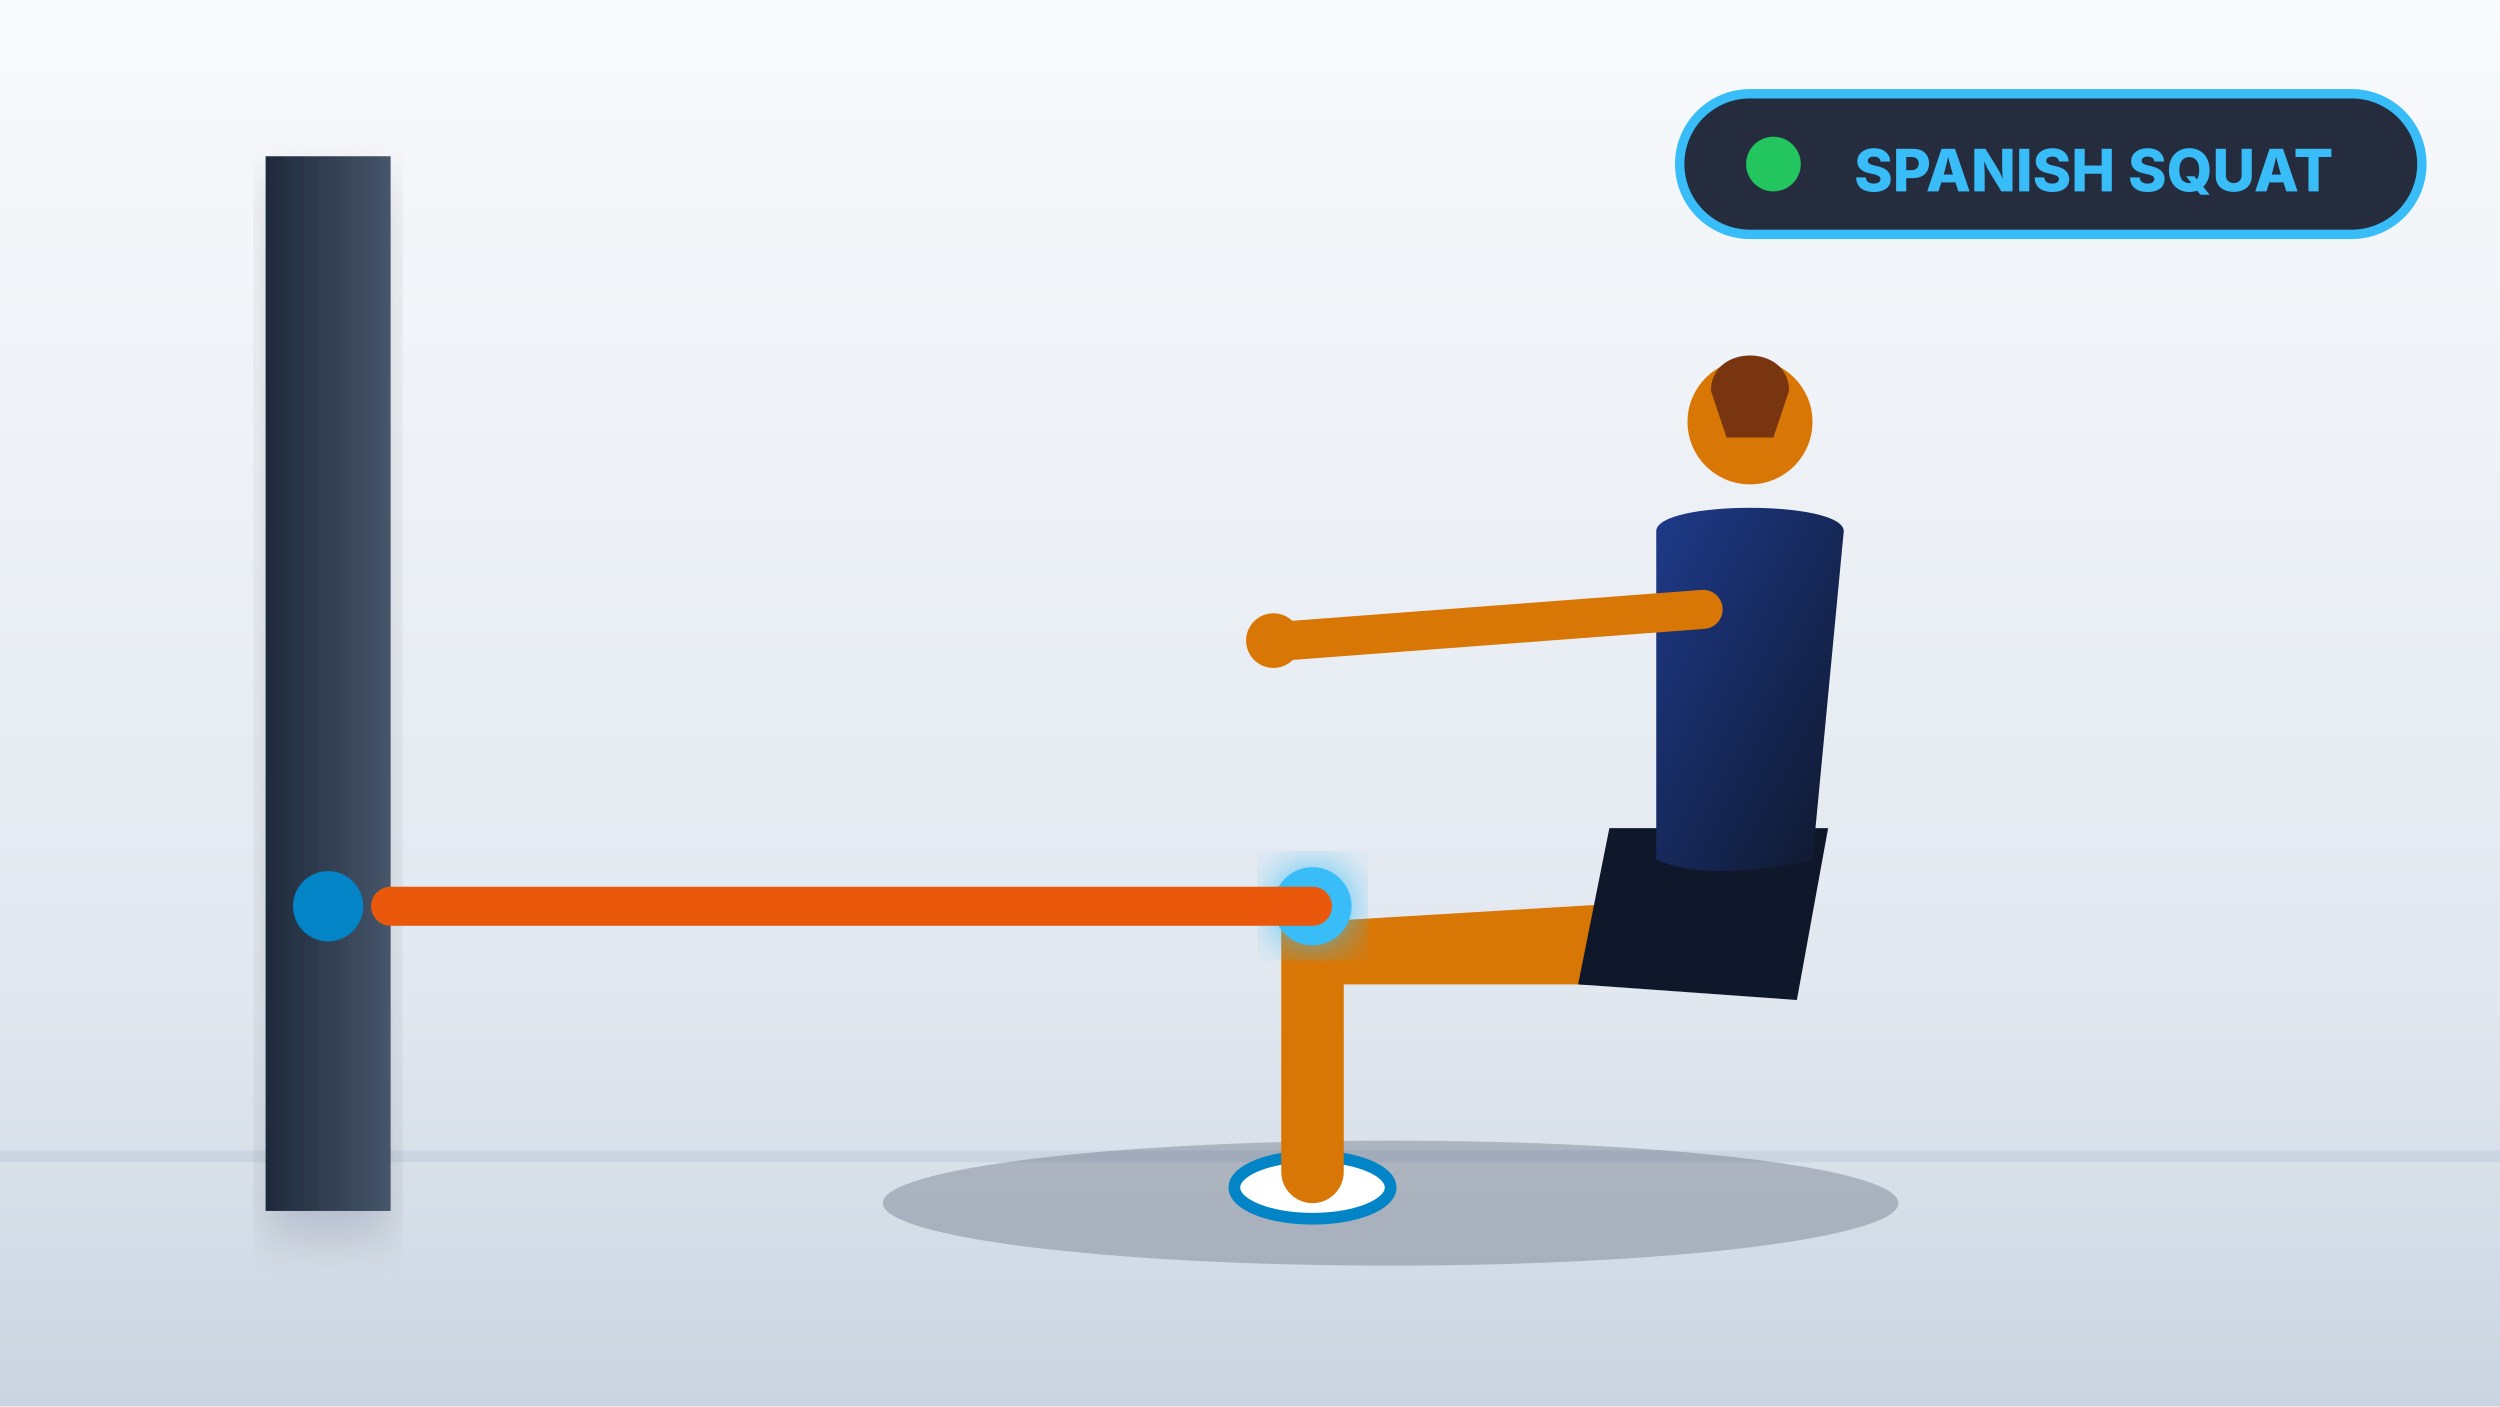
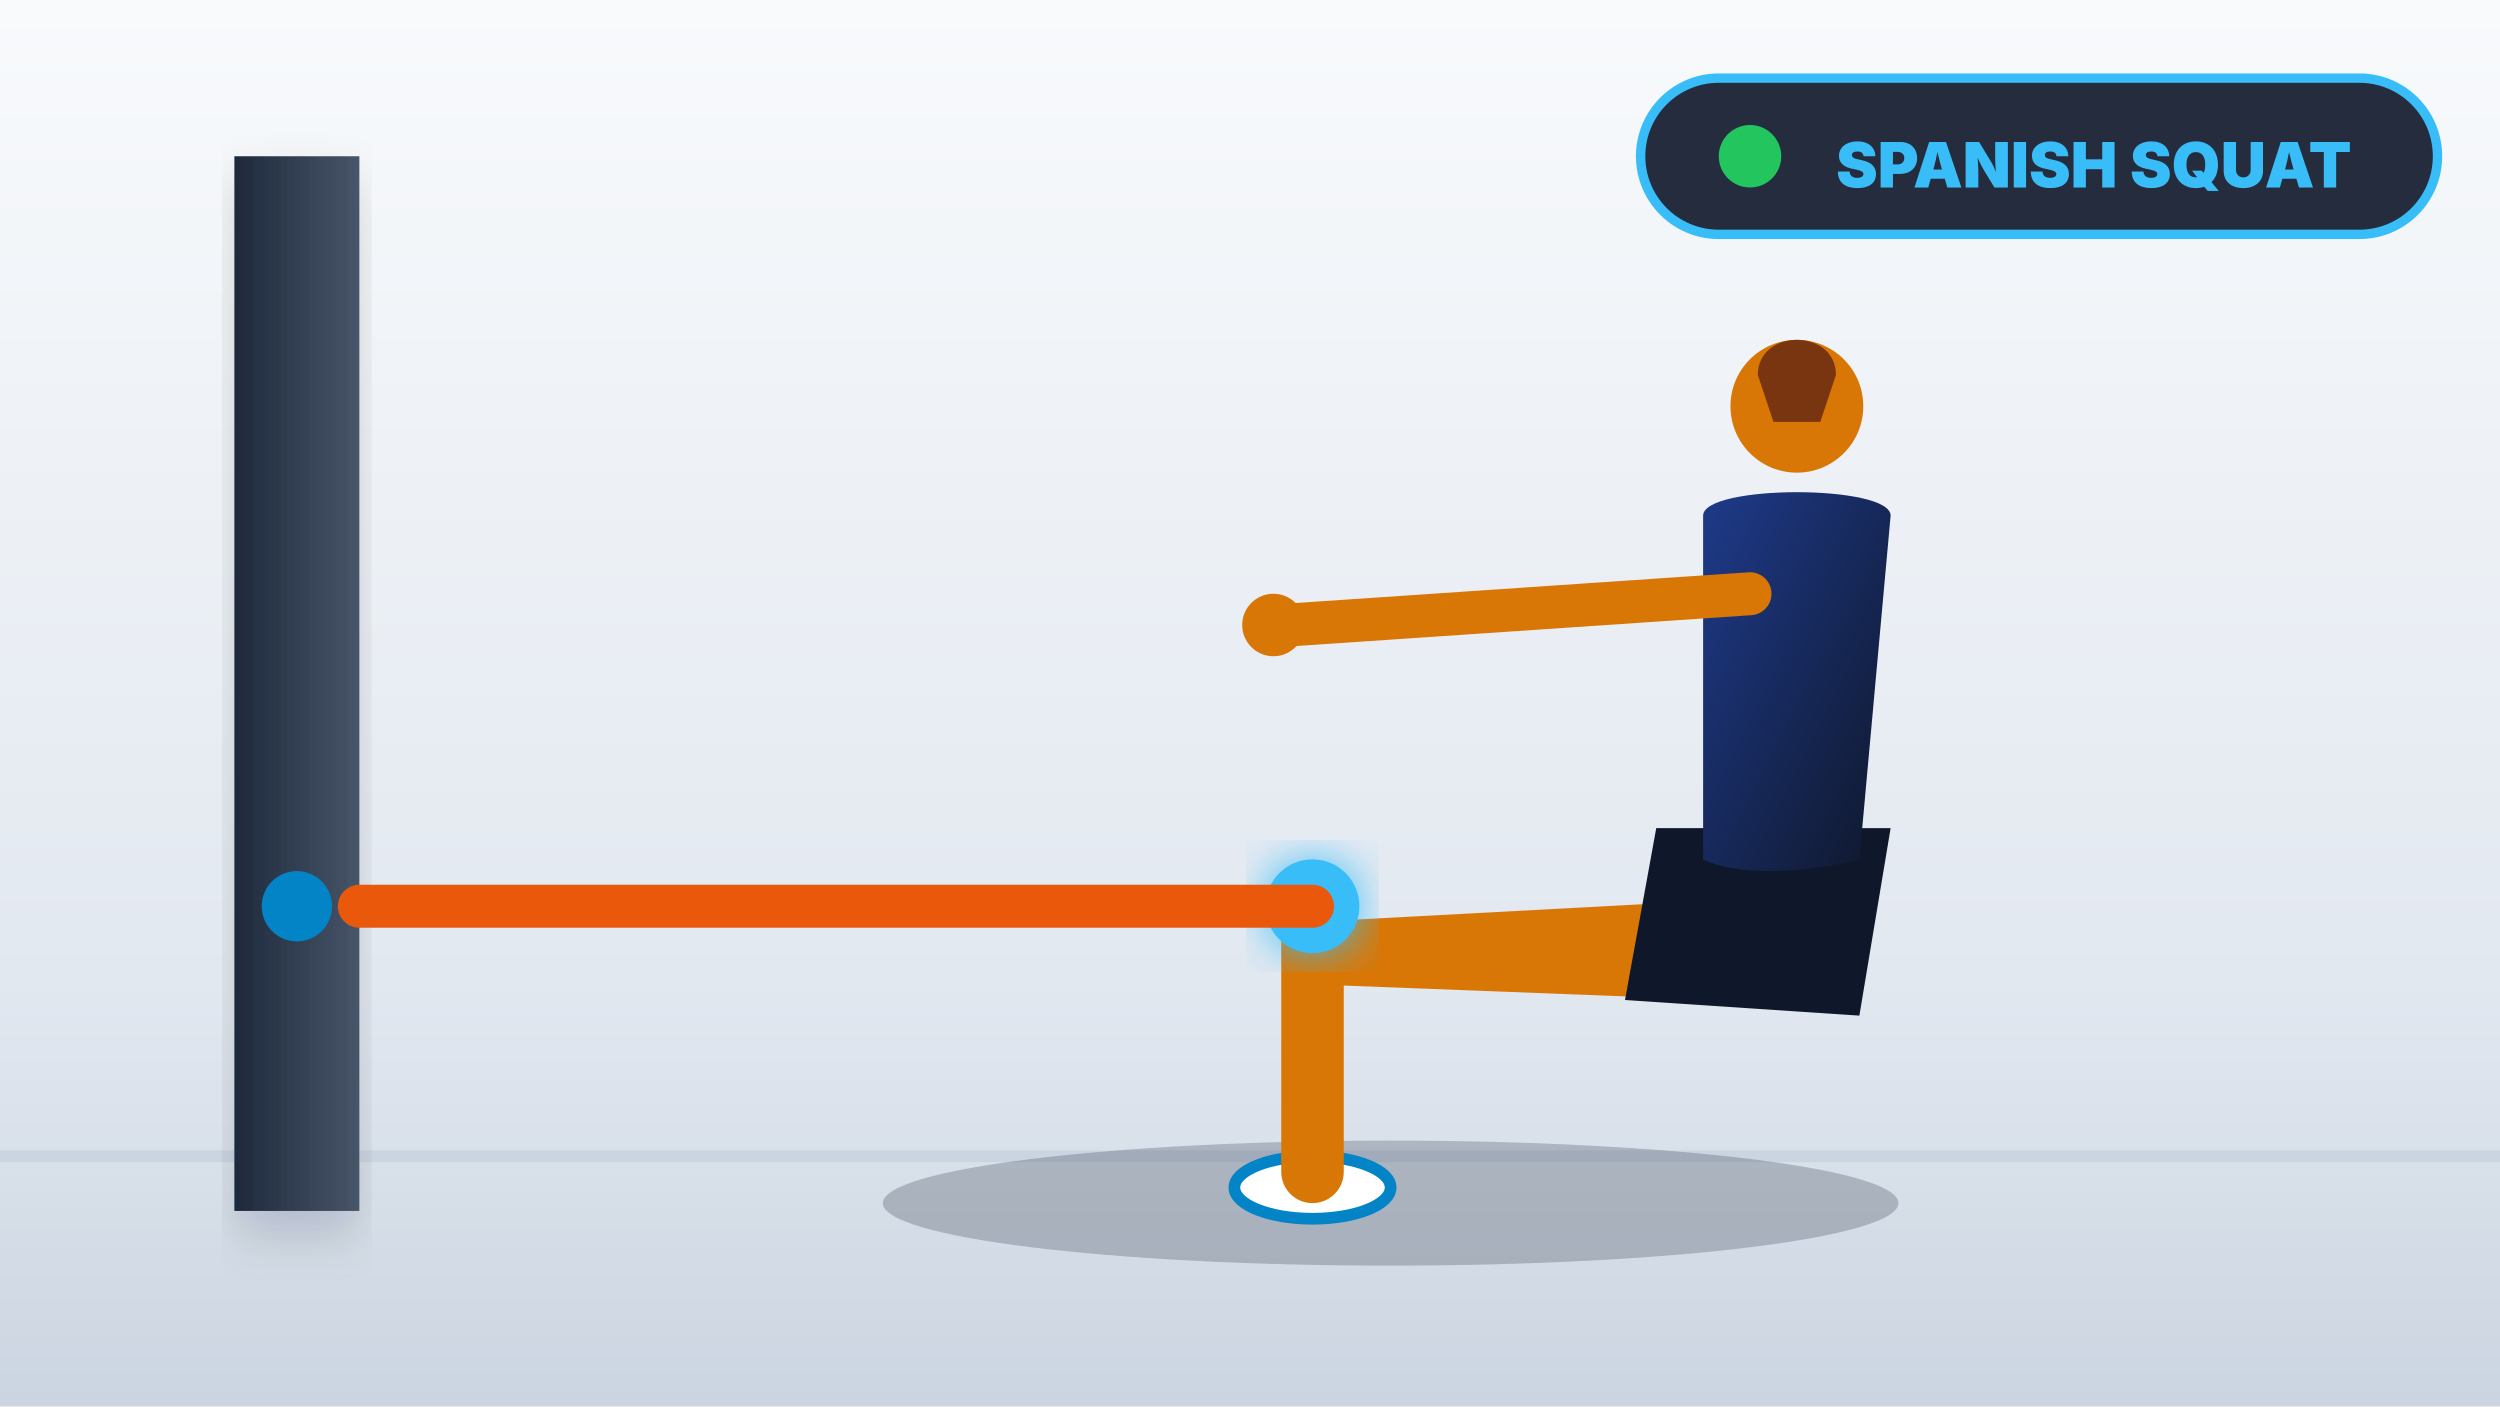
<svg xmlns="http://www.w3.org/2000/svg" viewBox="0 0 320 180" width="100%" height="100%" preserveAspectRatio="xMidYMid meet">
  <defs>
    <linearGradient id="gymFloor" x1="0" y1="0" x2="0" y2="1">
      <stop offset="0%" stop-color="#f8fafc" />
      <stop offset="70%" stop-color="#e2e8f0" />
      <stop offset="100%" stop-color="#cbd5e1" />
    </linearGradient>
    <linearGradient id="poleGrad" x1="0" y1="0" x2="1" y2="0">
      <stop offset="0%" stop-color="#1e293b" />
      <stop offset="100%" stop-color="#475569" />
    </linearGradient>
    <linearGradient id="machGrad" x1="0" y1="0" x2="1" y2="0">
      <stop offset="0%" stop-color="#1e293b" />
      <stop offset="100%" stop-color="#334155" />
    </linearGradient>
    <linearGradient id="kitGrad" x1="0" y1="0" x2="1" y2="1">
      <stop offset="0%" stop-color="#1e3a8a" />
      <stop offset="100%" stop-color="#0f172a" />
    </linearGradient>
    <filter id="dropShadow" x="-10%" y="-10%" width="120%" height="120%">
      <feDropShadow dx="0" dy="3" stdDeviation="3" flood-color="#0f172a" flood-opacity="0.16" />
    </filter>
    <filter id="glowCyan" x="-20%" y="-20%" width="140%" height="140%">
      <feGaussianBlur stdDeviation="3" result="blur" />
      <feMerge>
        <feMergeNode in="blur" />
        <feMergeNode in="SourceGraphic" />
      </feMerge>
    </filter>
  </defs>
  <rect width="320" height="180" fill="url(#gymFloor)" />
  <line x1="0" y1="148" x2="320" y2="148" stroke="#cbd5e1" stroke-width="1.5" />
-   <rect x="34" y="20" width="16" height="135" fill="url(#poleGrad)" filter="url(#dropShadow)" />
-   <circle cx="42" cy="116" r="4.5" fill="#0284c7" />
+   <g transform="translate(210, 10)">
+     <rect x="0" y="0" width="102" height="20" rx="10" fill="#0f172a" fill-opacity="0.9" stroke="#38bdf8" stroke-width="1.2" />
+     <circle cx="14" cy="10" r="4" fill="#22c55e">
+       <animate attributeName="opacity" values="1; 0.2; 1" dur="0.9s" repeatCount="indefinite" />
+       <animate attributeName="r" values="3.5; 5; 3.5" dur="0.9s" repeatCount="indefinite" />
+     </circle>
+     <text x="58" y="14" fill="#38bdf8" font-size="8" font-family="-apple-system, sans-serif" font-weight="900" text-anchor="middle">SPANISH SQUAT</text>
+   </g>
+   <rect x="30" y="20" width="16" height="135" fill="url(#poleGrad)" filter="url(#dropShadow)" />
+   <circle cx="38" cy="116" r="4.5" fill="#0284c7" />
  <ellipse cx="178" cy="154" rx="65" ry="8" fill="#0f172a" opacity="0.22" />
  <ellipse cx="168" cy="152" rx="10" ry="4" fill="#ffffff" stroke="#0284c7" stroke-width="1.5" />
  <path d="M168,118 L168,150" stroke="#d97706" stroke-width="8" stroke-linecap="round" />
  <g>
-     <animateTransform attributeName="transform" type="translate" values="0 -16; 0 0; 0 0; 0 -16" keyTimes="0; 0.35; 0.75; 1" dur="3.2s" repeatCount="indefinite" />
-     <path d="M168,118 L218,115 L214,126 L168,126 Z" fill="#d97706" />
-     <path d="M206,106 L234,106 L230,128 L202,126 Z" fill="#0f172a" />
-     <path d="M212,68 C212,64 236,64 236,68 L232,110 C224,112 216,112 212,110 Z" fill="url(#kitGrad)" />
-     <path d="M218,78 L165,82" stroke="#d97706" stroke-width="5" stroke-linecap="round" />
-     <circle cx="163" cy="82" r="3.5" fill="#d97706" />
-     <circle cx="224" cy="54" r="8" fill="#d97706" />
-     <path d="M219,50 C219,44 229,44 229,50 L227,56 L221,56 Z" fill="#78350f" />
-     <circle cx="168" cy="116" r="5" fill="#38bdf8" filter="url(#glowCyan)">
-       <animate attributeName="opacity" values="0.3; 1; 1; 0.3" keyTimes="0; 0.35; 0.75; 1" dur="3.2s" repeatCount="indefinite" />
+     <animateTransform attributeName="transform" type="translate" values="0 -22; 0 0; 0 0; 0 -22" keyTimes="0; 0.38; 0.72; 1" dur="2.8s" repeatCount="indefinite" />
+     <path d="M168,118 L224,115 L220,128 L168,126 Z" fill="#d97706" />
+     <path d="M212,106 L242,106 L238,130 L208,128 Z" fill="#0f172a" />
+     <path d="M218,66 C218,62 242,62 242,66 L238,110 C230,112 222,112 218,110 Z" fill="url(#kitGrad)" />
+     <path d="M224,76 L165,80" stroke="#d97706" stroke-width="5.5" stroke-linecap="round" />
+     <circle cx="163" cy="80" r="4" fill="#d97706" />
+     <circle cx="230" cy="52" r="8.5" fill="#d97706" />
+     <path d="M225,48 C225,42 235,42 235,48 L233,54 L227,54 Z" fill="#78350f" />
+     <circle cx="168" cy="116" r="6" fill="#38bdf8" filter="url(#glowCyan)">
+       <animate attributeName="opacity" values="0.2; 1; 1; 0.2" keyTimes="0; 0.38; 0.72; 1" dur="2.8s" repeatCount="indefinite" />
+       <animate attributeName="r" values="4; 8; 8; 4" keyTimes="0; 0.38; 0.72; 1" dur="2.8s" repeatCount="indefinite" />
    </circle>
  </g>
-   <path d="M50,116 L168,116" stroke="#ea580c" stroke-width="5" stroke-linecap="round">
-     <animate attributeName="stroke-width" values="4; 6; 6; 4" keyTimes="0; 0.35; 0.75; 1" dur="3.2s" repeatCount="indefinite" />
+   <path d="M46,116 L168,116" stroke="#ea580c" stroke-width="5.5" stroke-linecap="round">
+     <animate attributeName="stroke-width" values="4; 7; 7; 4" keyTimes="0; 0.38; 0.72; 1" dur="2.8s" repeatCount="indefinite" />
  </path>
-   <g transform="translate(215, 12)">
-     <rect x="0" y="0" width="95" height="18" rx="9" fill="#0f172a" fill-opacity="0.9" stroke="#38bdf8" stroke-width="1.2" />
-     <circle cx="12" cy="9" r="3.5" fill="#22c55e">
-       <animate attributeName="opacity" values="1; 0.2; 1" dur="1.1s" repeatCount="indefinite" />
-     </circle>
-     <text x="53" y="12.5" fill="#38bdf8" font-size="7.5" font-family="-apple-system, sans-serif" font-weight="800" text-anchor="middle">SPANISH SQUAT</text>
-   </g>
</svg>
